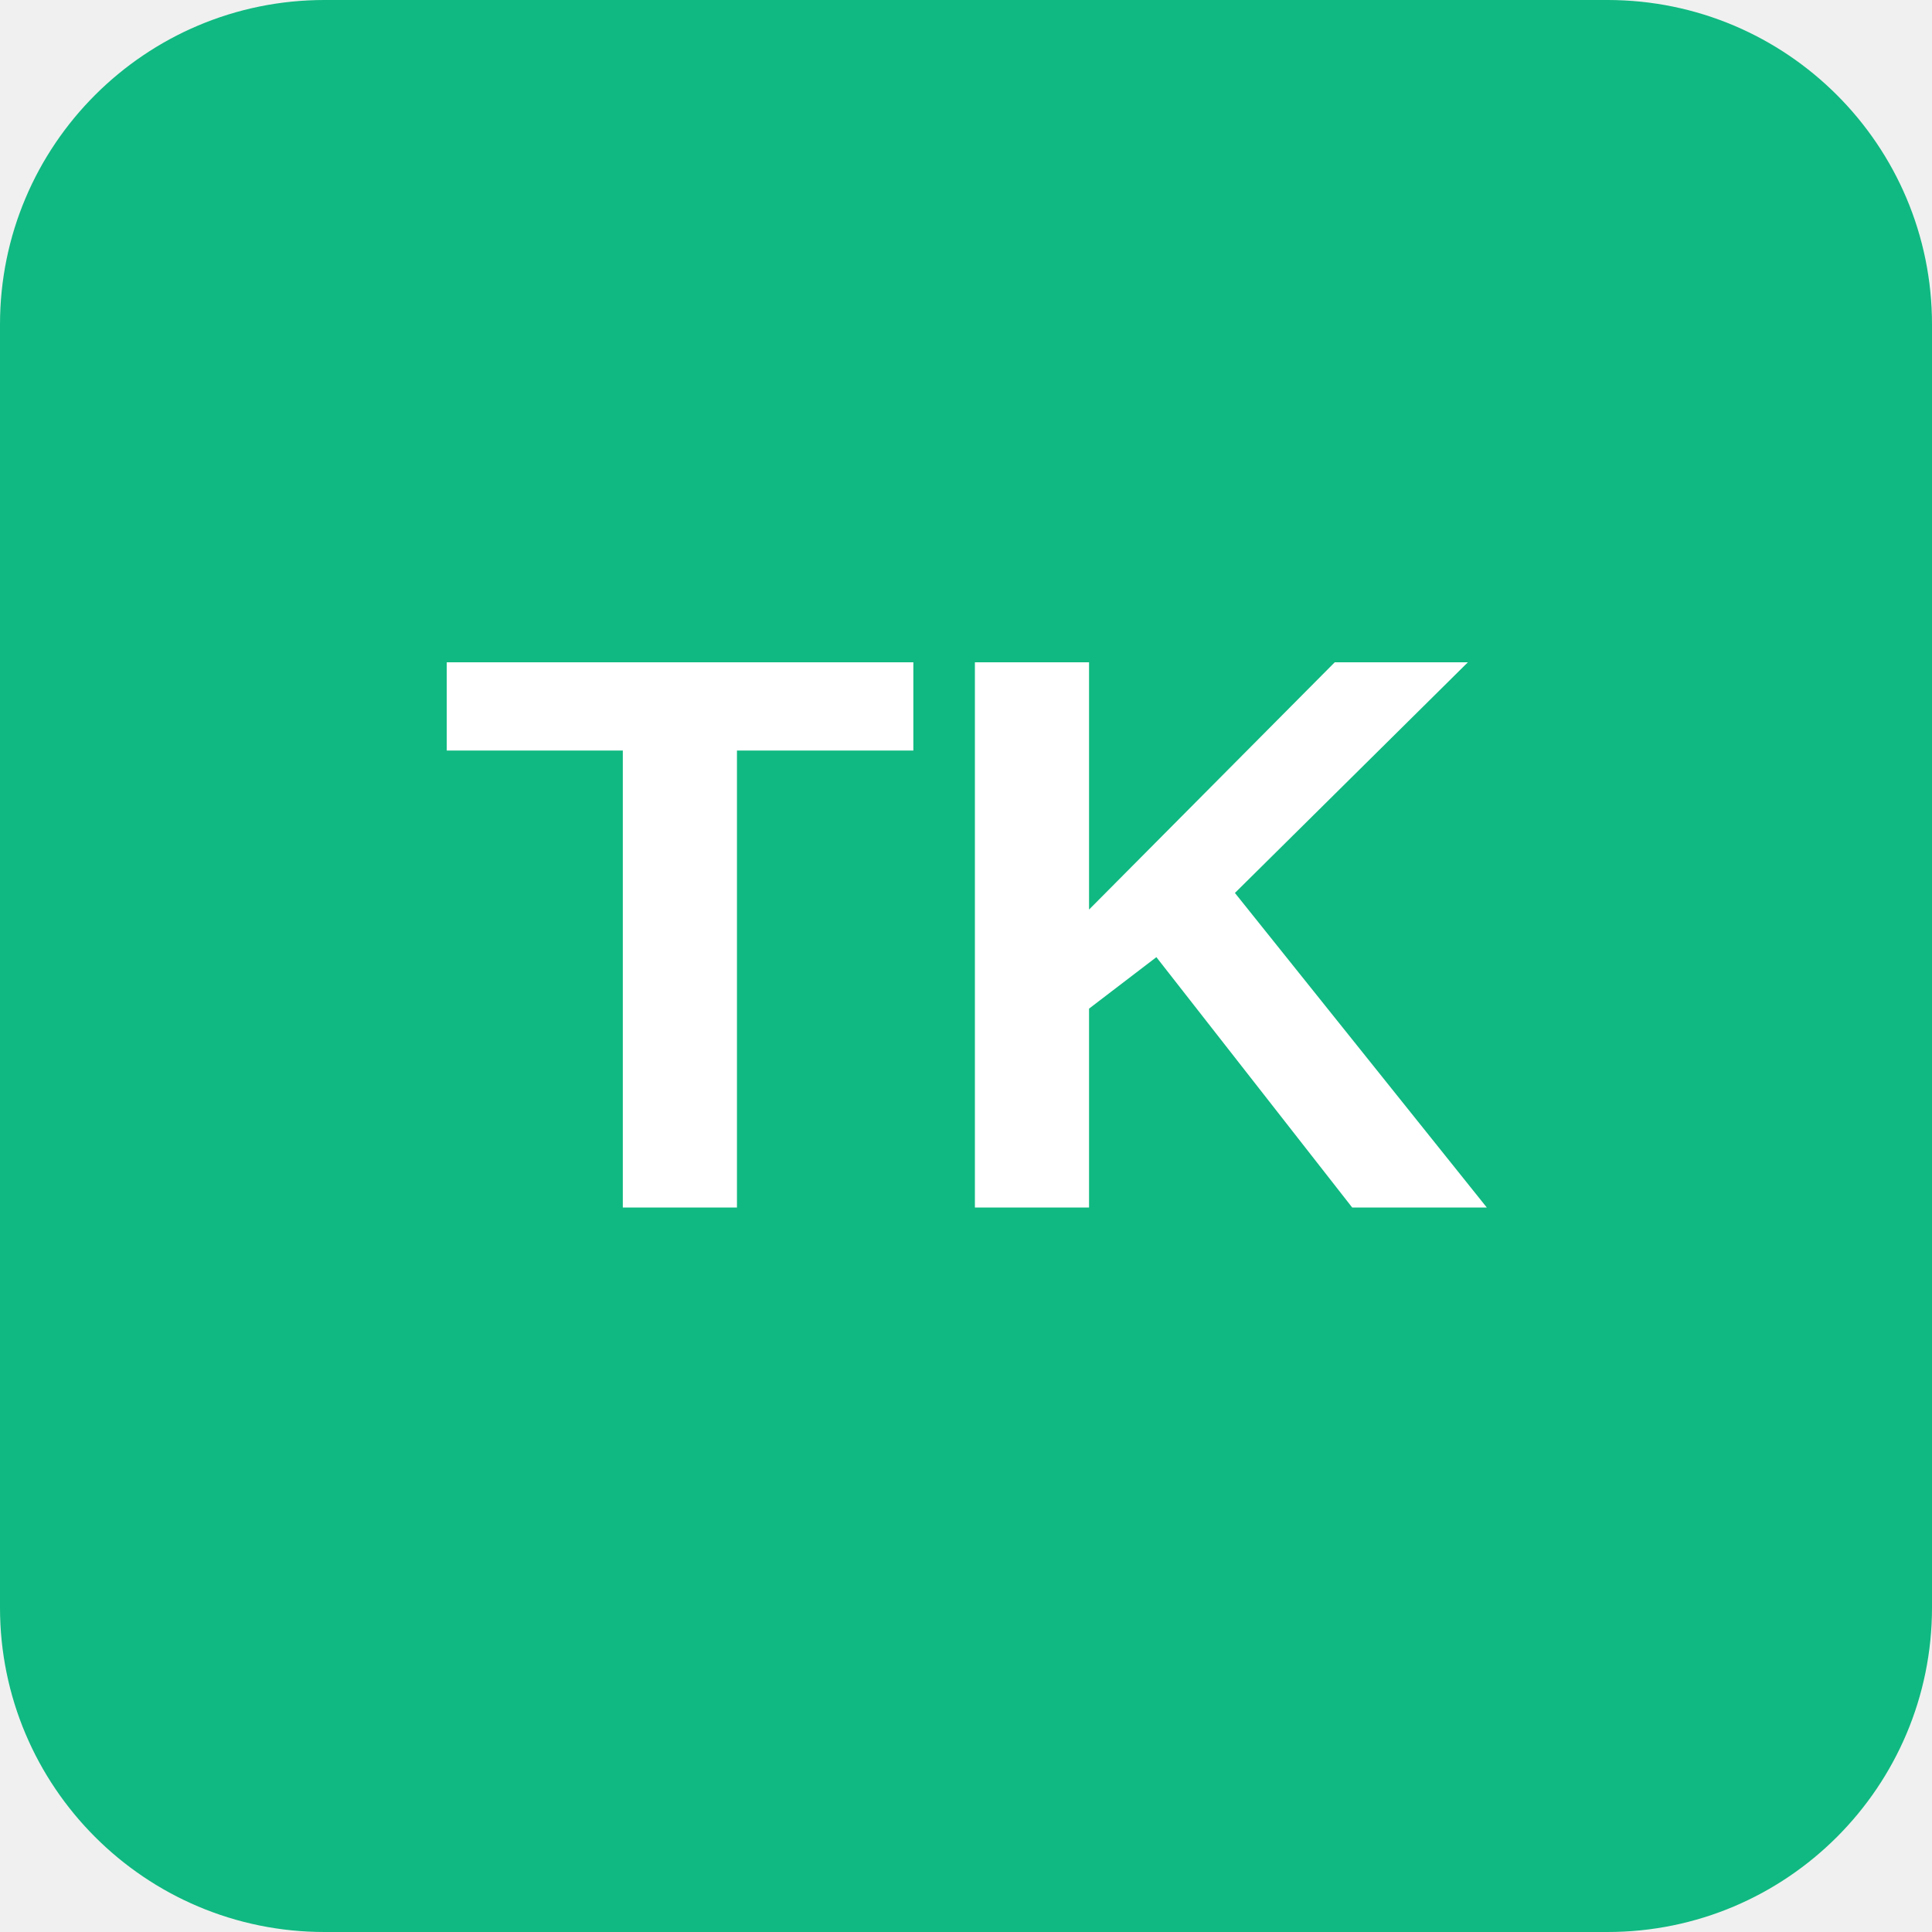
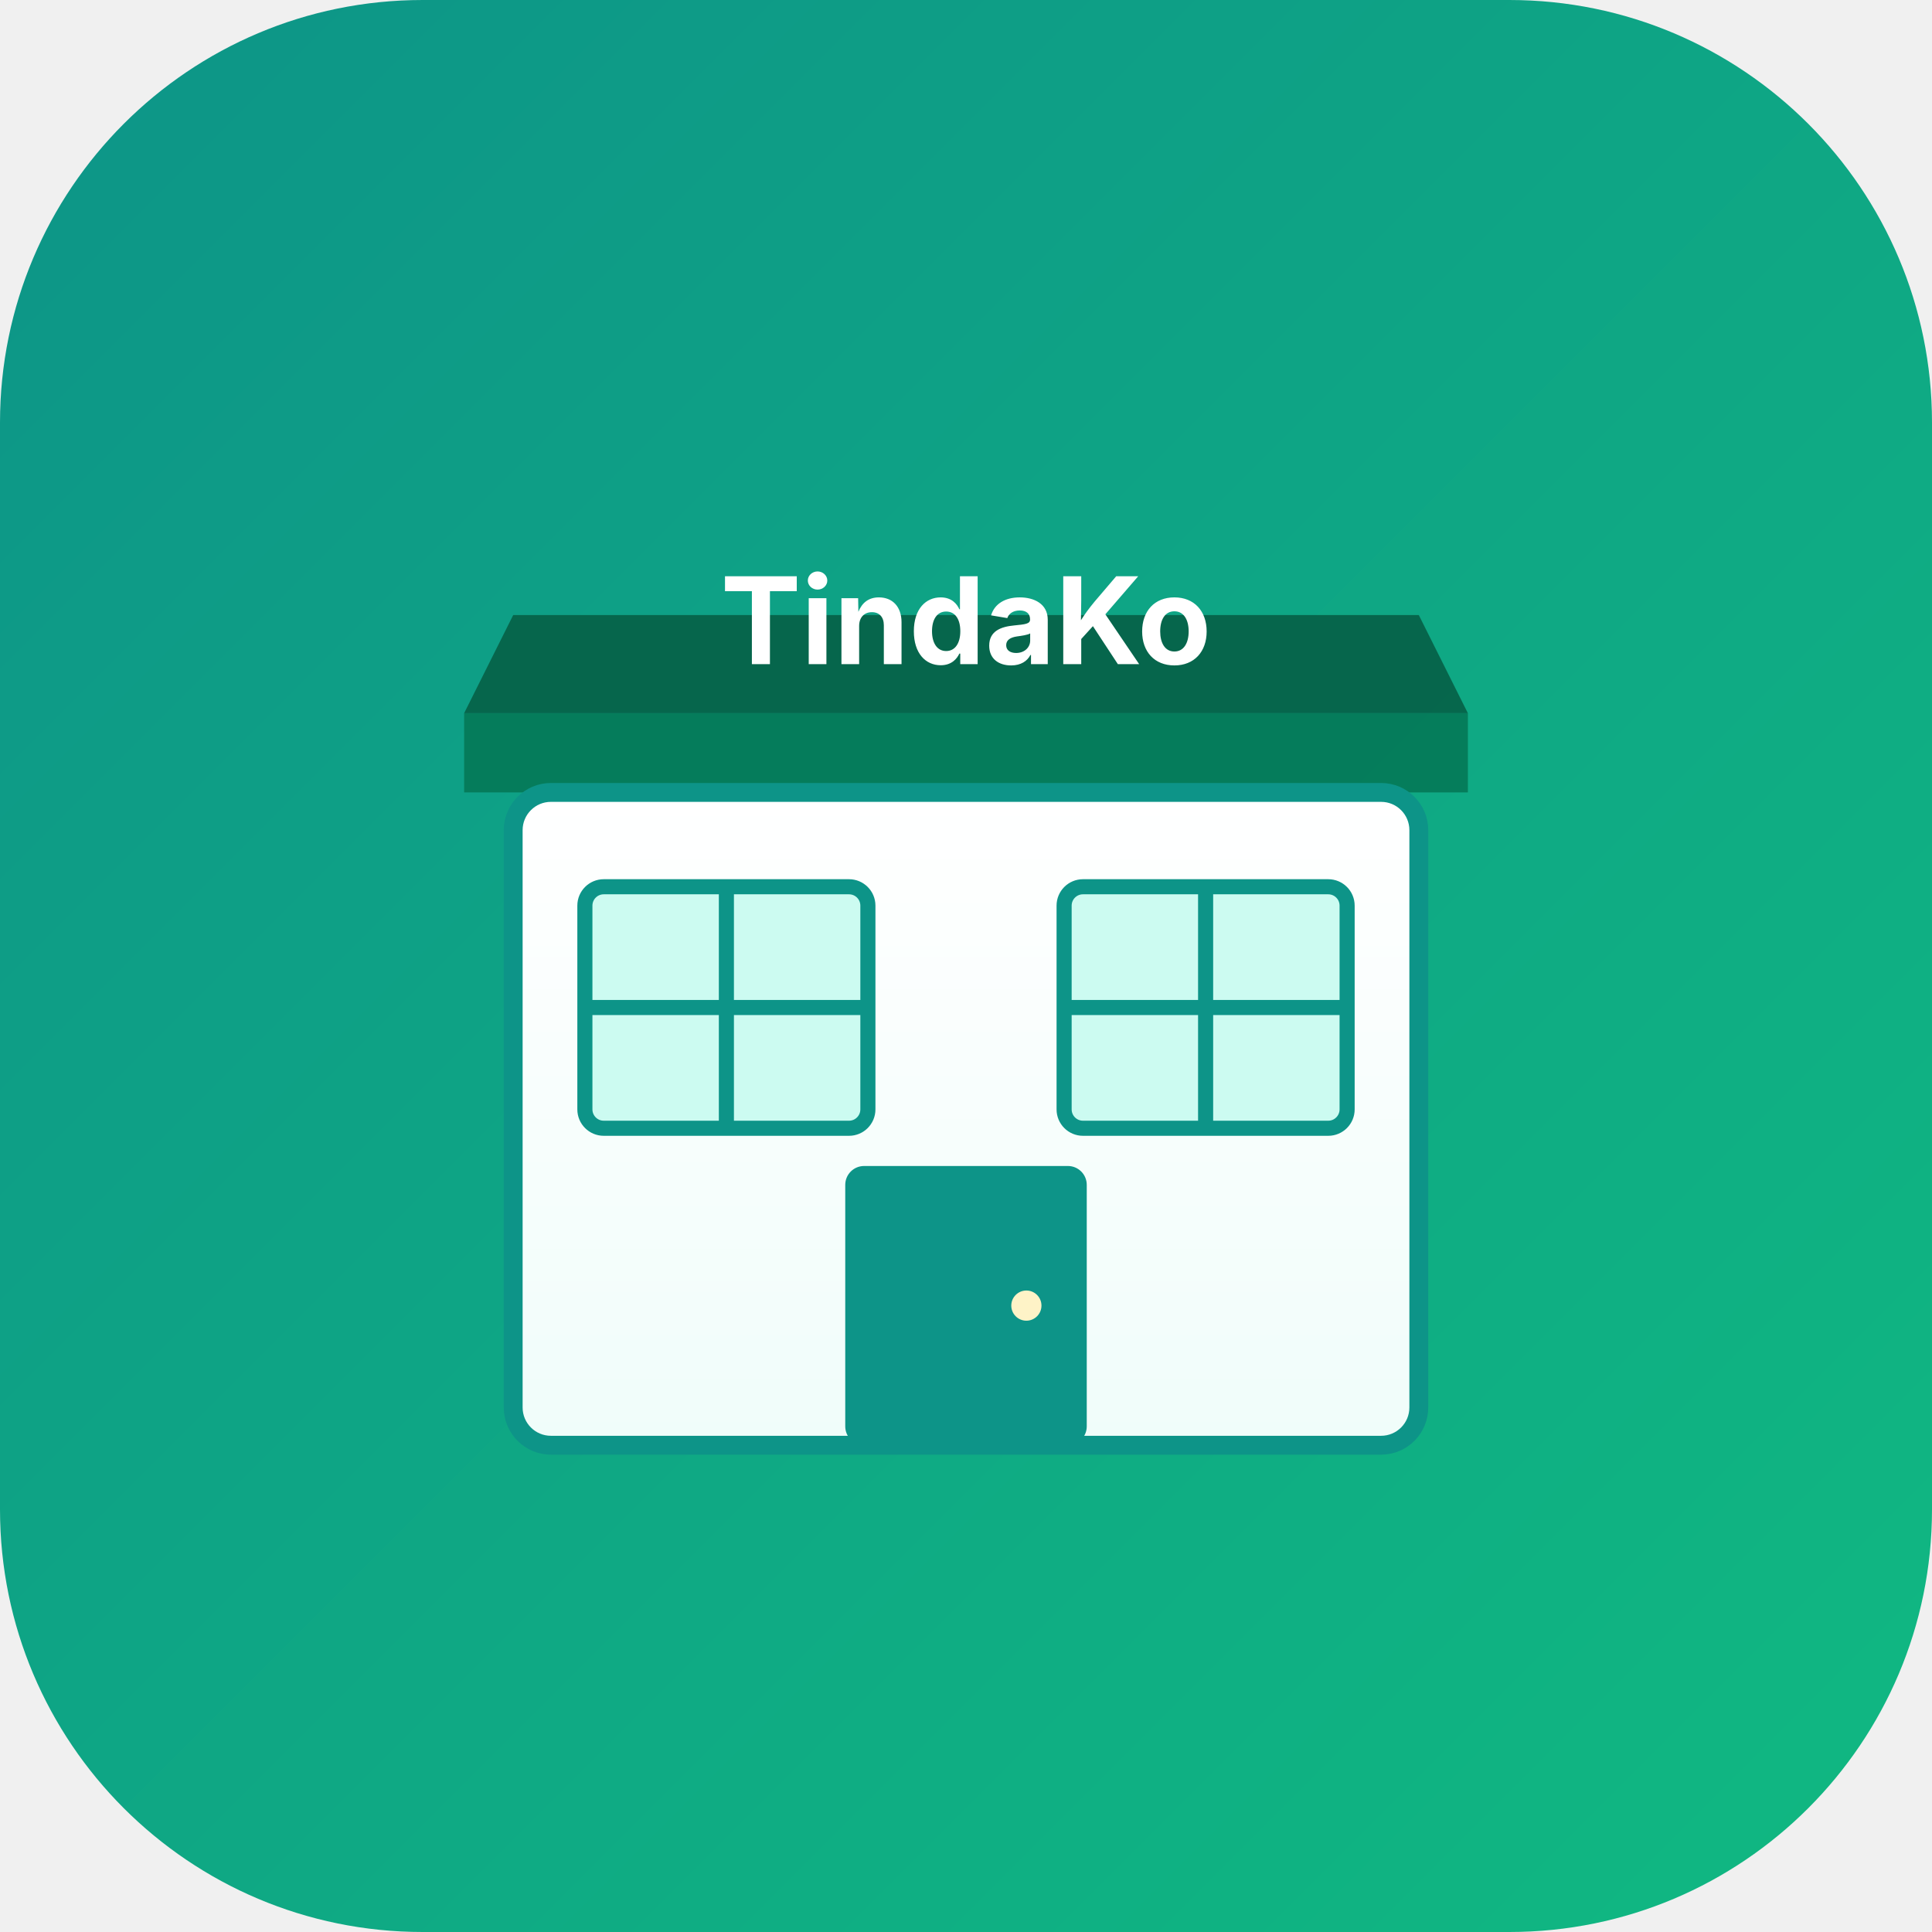
<svg xmlns="http://www.w3.org/2000/svg" width="512" height="512" viewBox="0 0 512 512">
-   <rect width="512" height="512" fill="#10b981" rx="86" />
-   <text x="256" y="320" font-family="Arial, sans-serif" font-size="210" font-weight="bold" fill="white" text-anchor="middle">TK</text>
+   <defs>
+     <linearGradient id="bgGradient512" x1="0%" y1="0%" x2="100%" y2="100%">
+       <stop offset="0%" style="stop-color:#0d9488;stop-opacity:1" />
+       <stop offset="100%" style="stop-color:#10b981;stop-opacity:1" />
+     </linearGradient>
+     <linearGradient id="storeGradient512" x1="0%" y1="0%" x2="0%" y2="100%">
+       <stop offset="0%" style="stop-color:#ffffff;stop-opacity:1" />
+       <stop offset="100%" style="stop-color:#f0fdfa;stop-opacity:1" />
+     </linearGradient>
+   </defs>
+   <rect width="512" height="512" fill="url(#bgGradient512)" rx="112" />
+   <g transform="translate(256, 256)">
+     <path d="M -120 -93 L -133 -67 L 133 -67 L 120 -93 Z" fill="#065f46" opacity="0.9" />
+     <rect x="-133" y="-67" width="266" height="21" fill="#047857" opacity="0.9" />
+     <rect x="-120" y="-46" width="240" height="173" fill="url(#storeGradient512)" stroke="#0d9488" stroke-width="5" rx="10" />
+     <rect x="-101" y="-21" width="75" height="64" fill="#ccfbf1" stroke="#0d9488" stroke-width="4" rx="5" />
+     <line x1="-63.5" y1="-21" x2="-63.5" y2="43" stroke="#0d9488" stroke-width="4" />
+     <line x1="-101" y1="11" x2="-26" y2="11" stroke="#0d9488" stroke-width="4" />
+     <rect x="26" y="-21" width="75" height="64" fill="#ccfbf1" stroke="#0d9488" stroke-width="4" rx="5" />
+     <line x1="63.5" y1="-21" x2="63.5" y2="43" stroke="#0d9488" stroke-width="4" />
+     <line x1="26" y1="11" x2="101" y2="11" stroke="#0d9488" stroke-width="4" />
+     <rect x="-32" y="53" width="64" height="74" fill="#0d9488" rx="5" />
+     <circle cx="16" cy="90" r="4" fill="#fef3c7" />
+     <text x="0" y="-80" font-family="system-ui, -apple-system, sans-serif" font-size="32" font-weight="700" fill="white" text-anchor="middle">TindaKo</text>
+   </g>
</svg>
